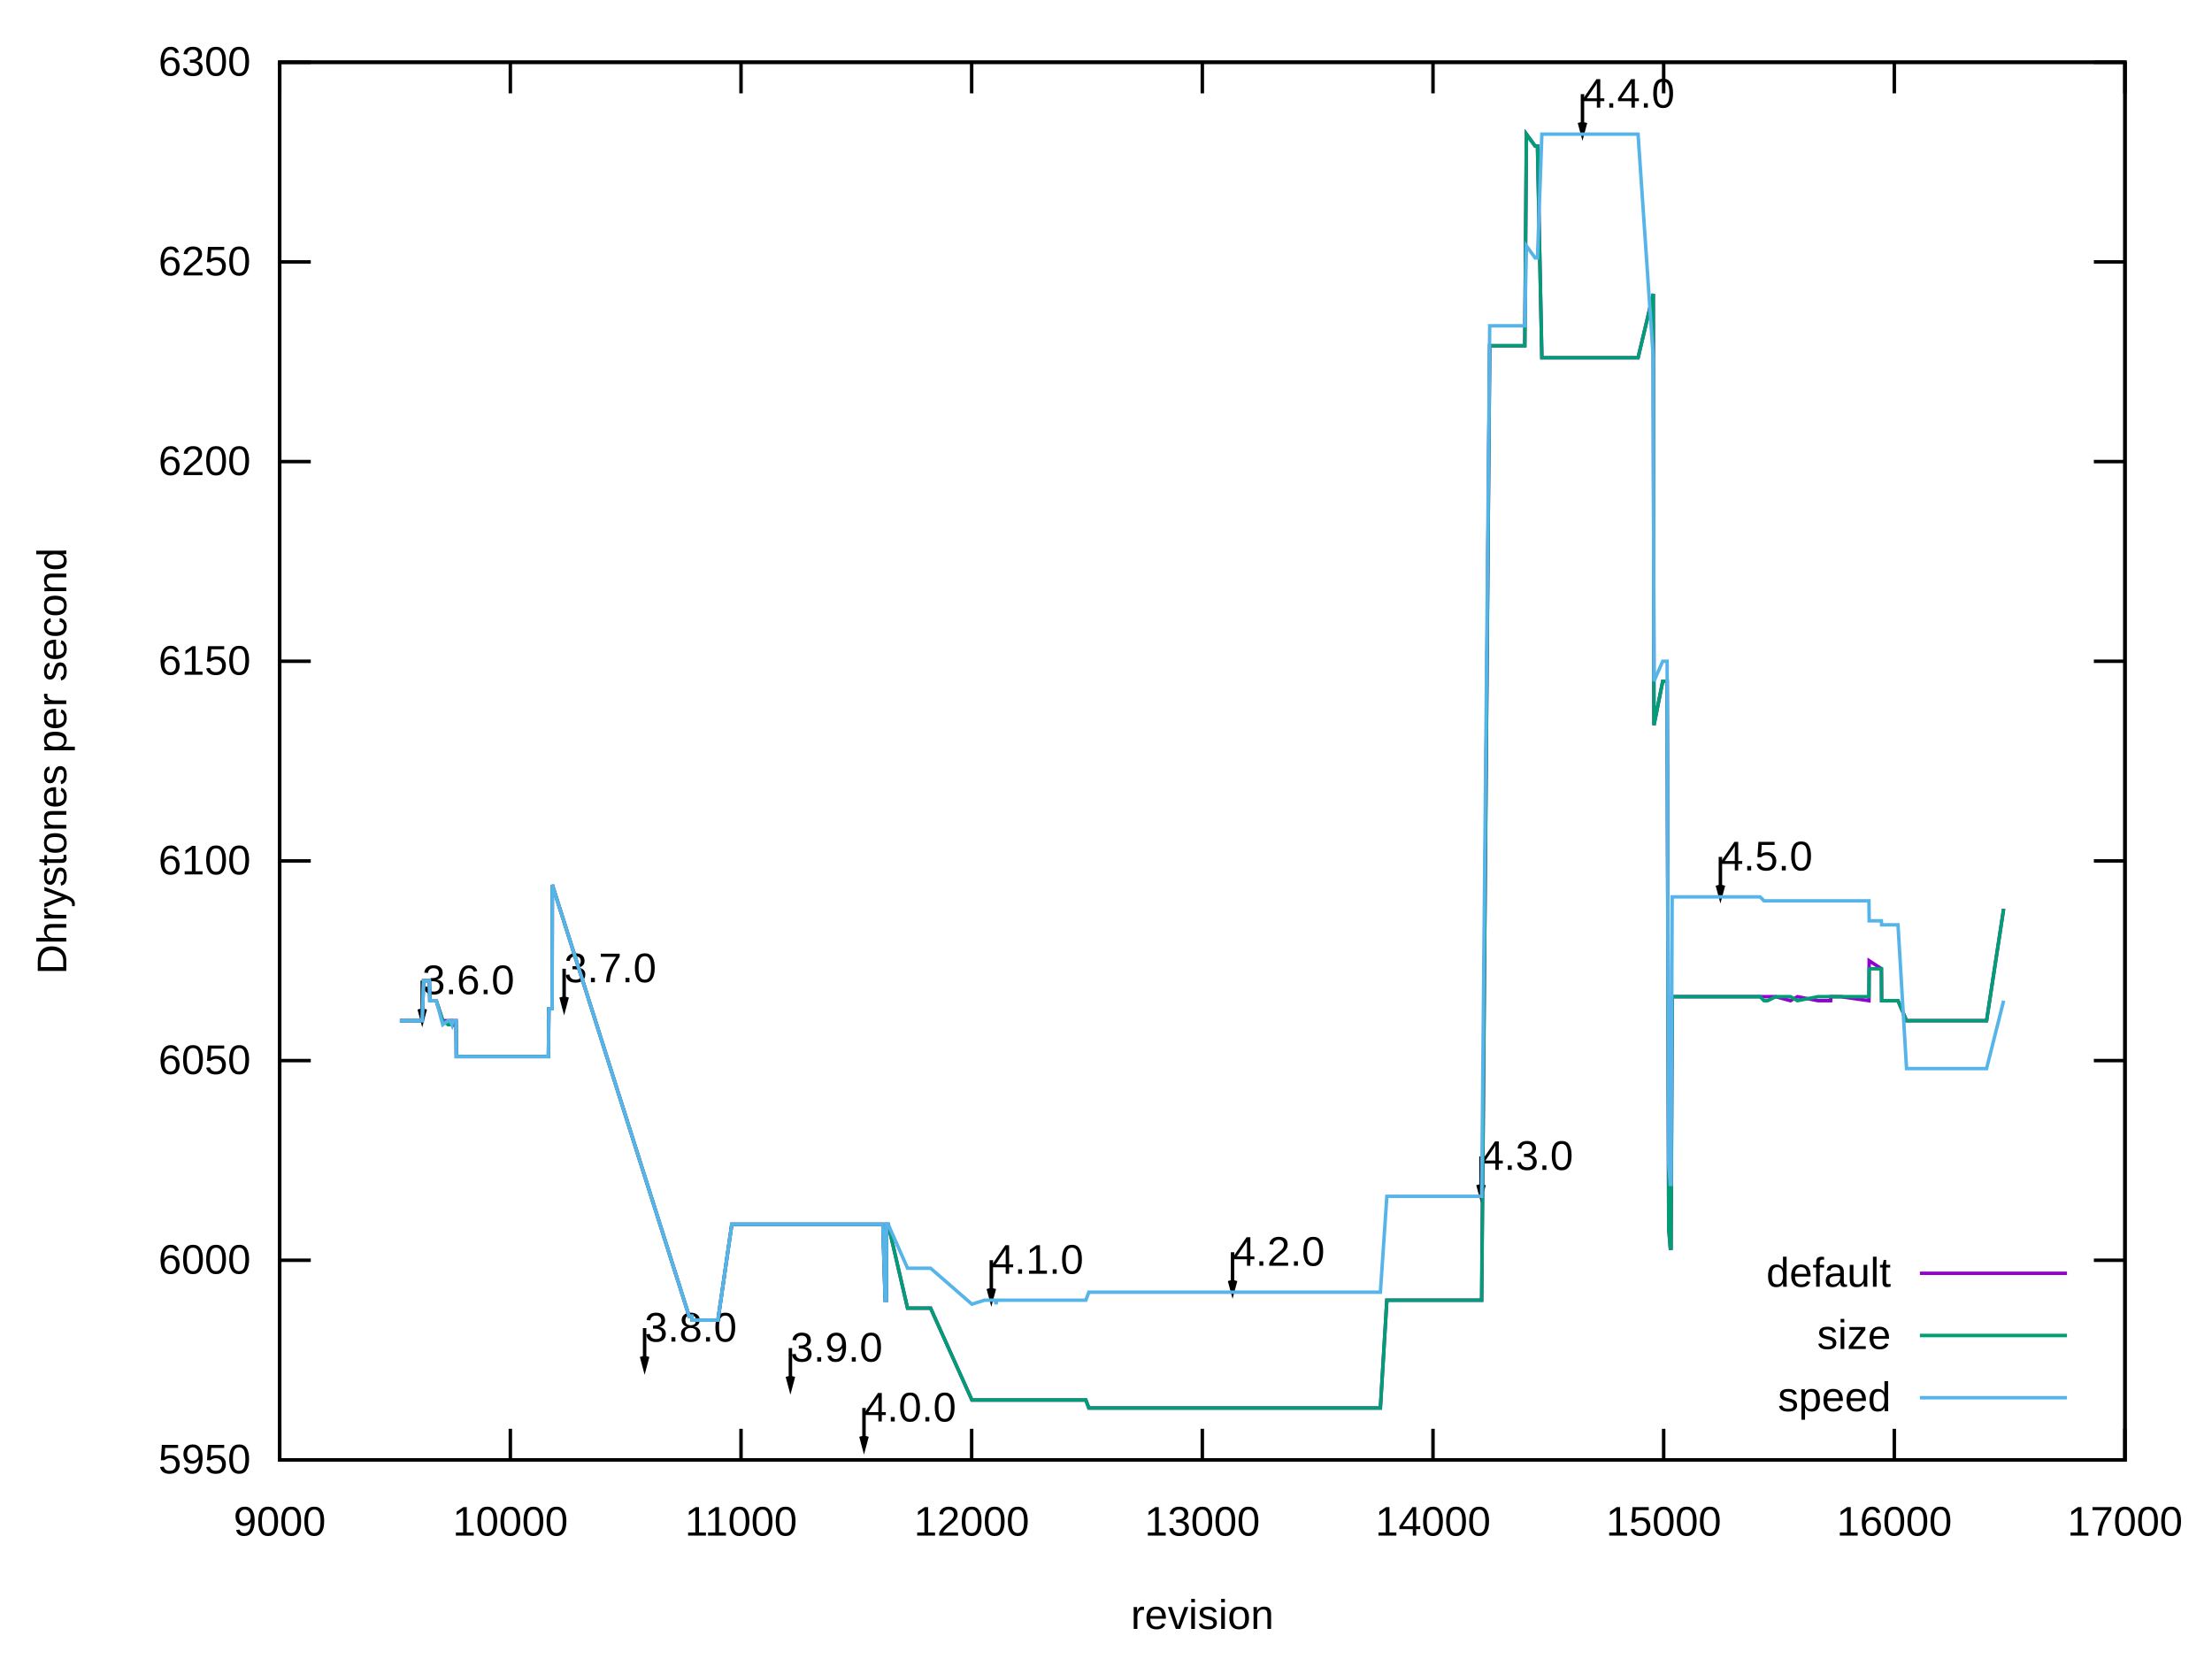
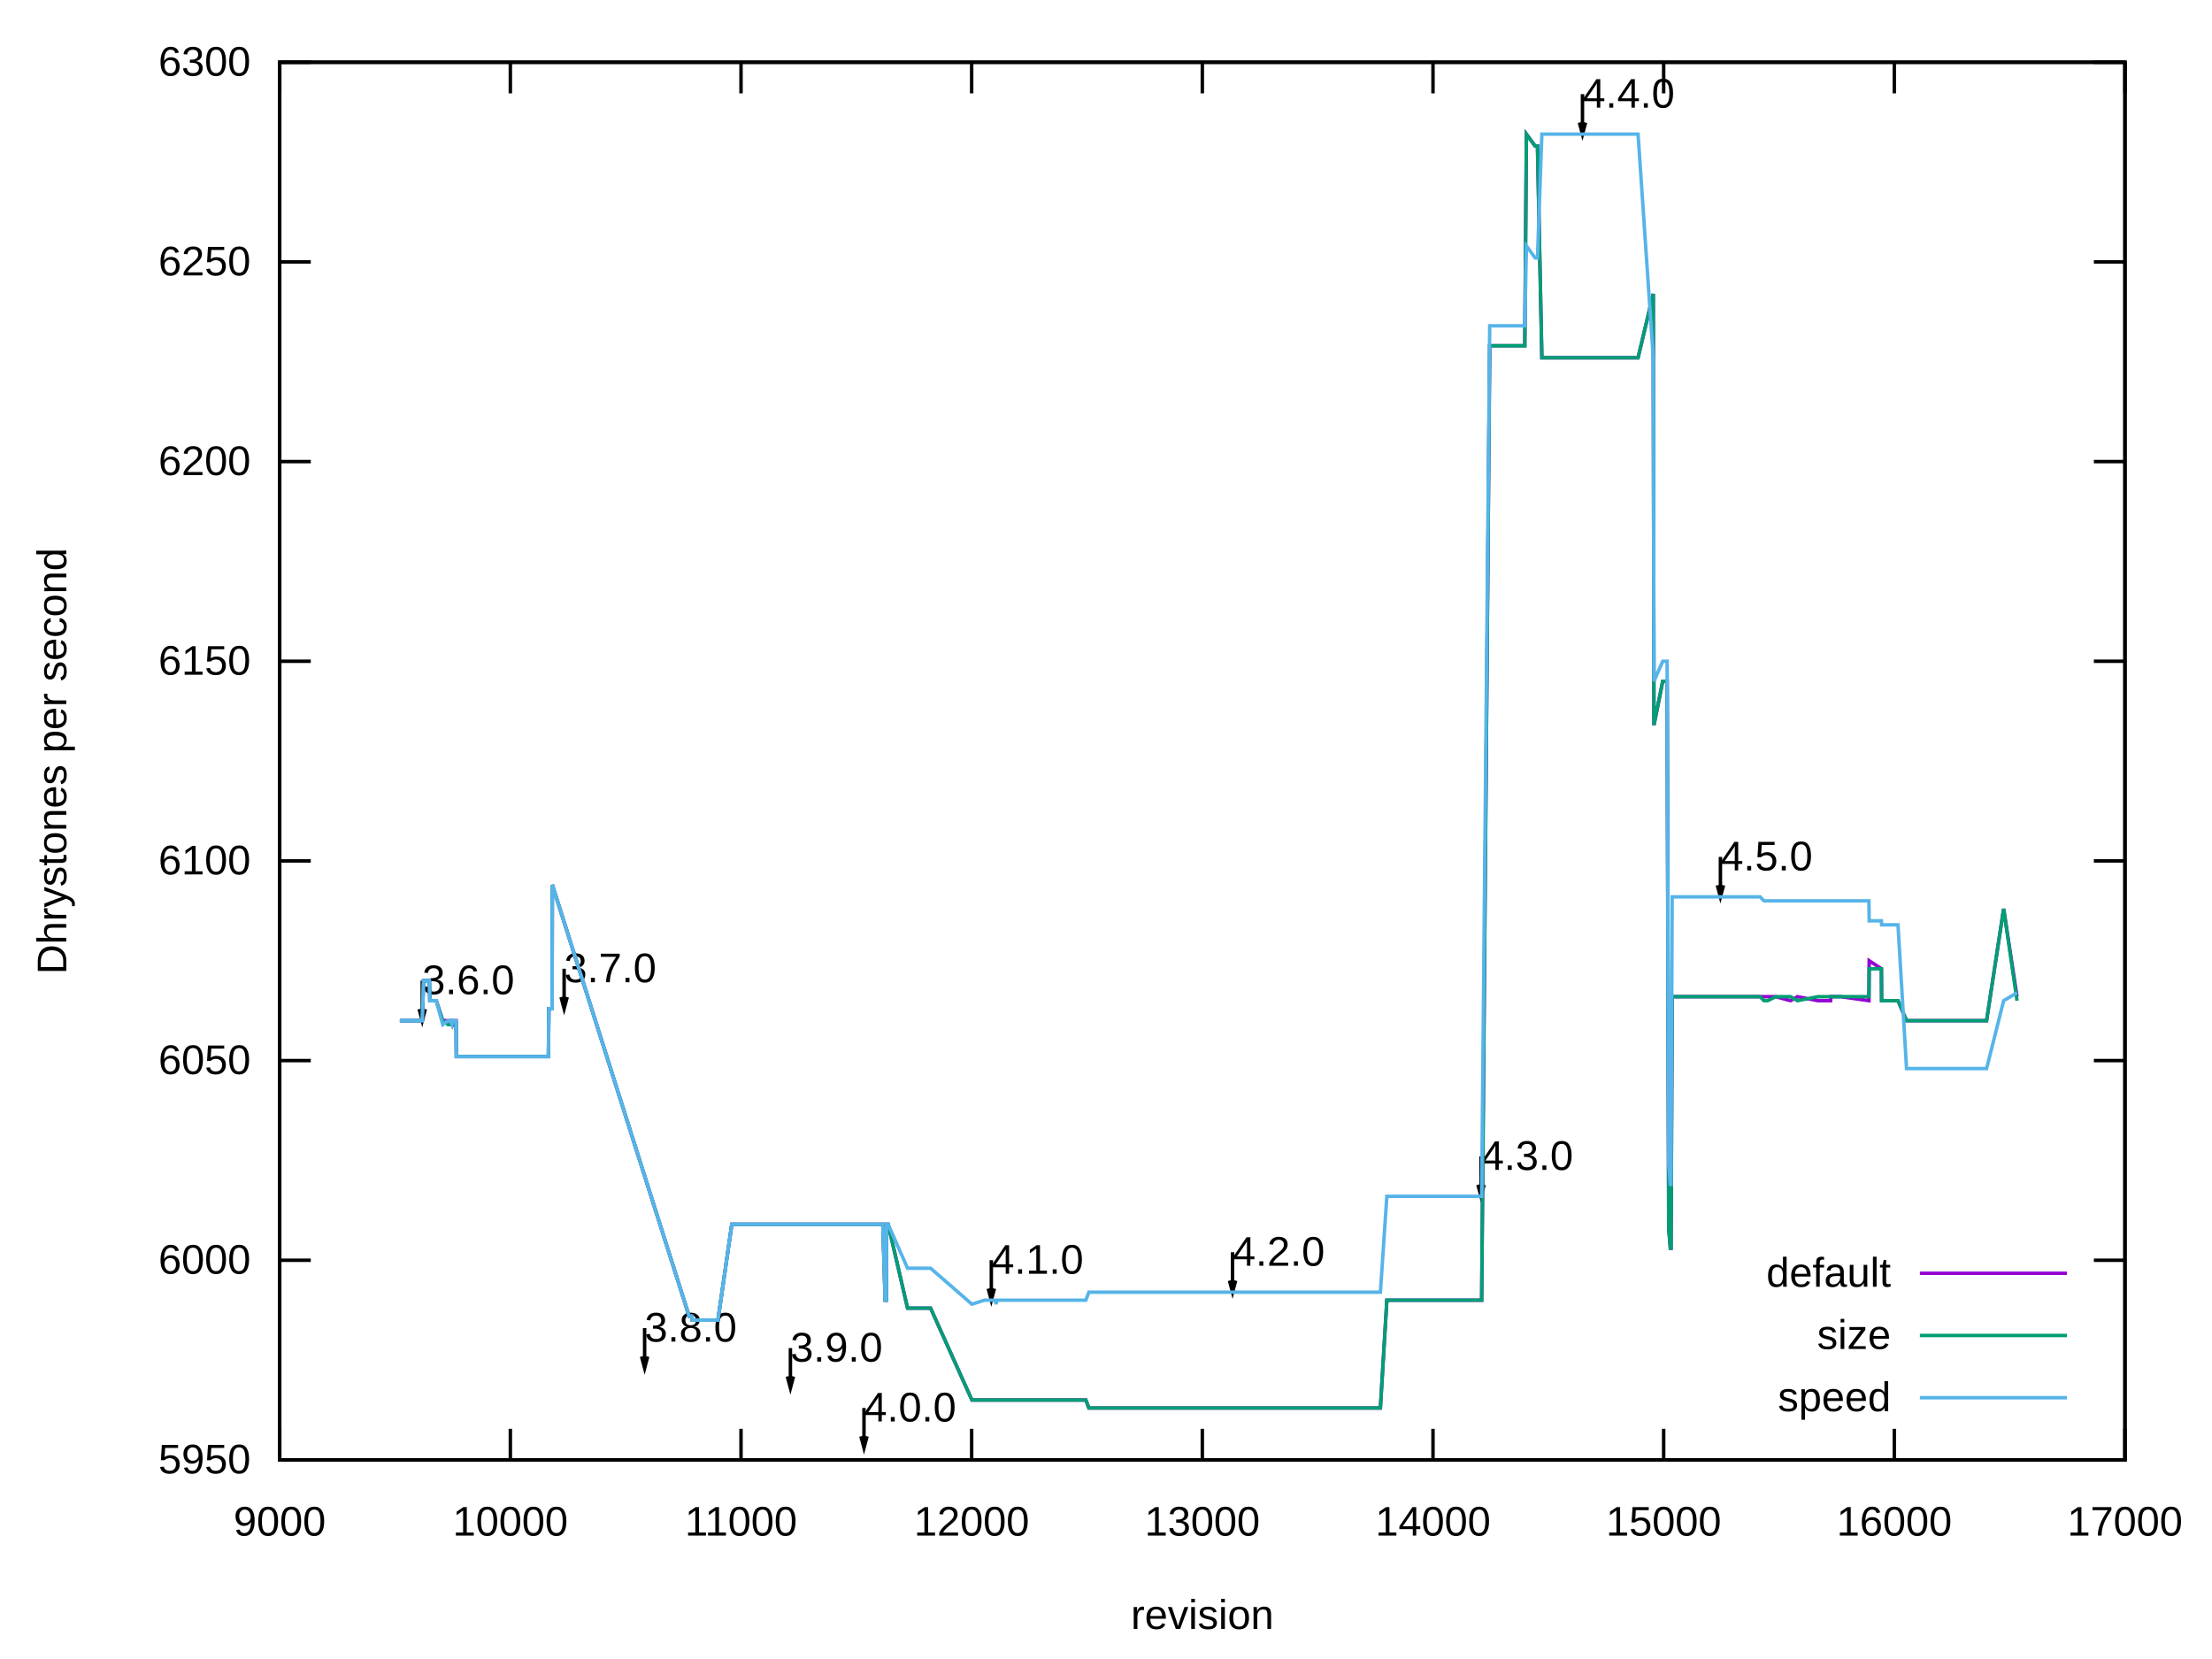
<svg xmlns="http://www.w3.org/2000/svg" xmlns:xlink="http://www.w3.org/1999/xlink" width="640" height="480" viewBox="0 0 640 480">
  <g id="gnuplot_canvas">
    <rect x="0" y="0" width="640" height="480" fill="none" />
    <defs>
      <circle id="gpDot" r="0.5" stroke-width="0.5" stroke="currentColor" />
      <path id="gpPt0" stroke-width="0.222" stroke="currentColor" d="M-1,0 h2 M0,-1 v2" />
      <path id="gpPt1" stroke-width="0.222" stroke="currentColor" d="M-1,-1 L1,1 M1,-1 L-1,1" />
      <path id="gpPt2" stroke-width="0.222" stroke="currentColor" d="M-1,0 L1,0 M0,-1 L0,1 M-1,-1 L1,1 M-1,1 L1,-1" />
      <rect id="gpPt3" stroke-width="0.222" stroke="currentColor" x="-1" y="-1" width="2" height="2" />
      <rect id="gpPt4" stroke-width="0.222" stroke="currentColor" fill="currentColor" x="-1" y="-1" width="2" height="2" />
      <circle id="gpPt5" stroke-width="0.222" stroke="currentColor" cx="0" cy="0" r="1" />
      <use xlink:href="#gpPt5" id="gpPt6" fill="currentColor" stroke="none" />
      <path id="gpPt7" stroke-width="0.222" stroke="currentColor" d="M0,-1.33 L-1.33,0.67 L1.33,0.67 z" />
      <use xlink:href="#gpPt7" id="gpPt8" fill="currentColor" stroke="none" />
      <use xlink:href="#gpPt7" id="gpPt9" stroke="currentColor" transform="rotate(180)" />
      <use xlink:href="#gpPt9" id="gpPt10" fill="currentColor" stroke="none" />
      <use xlink:href="#gpPt3" id="gpPt11" stroke="currentColor" transform="rotate(45)" />
      <use xlink:href="#gpPt11" id="gpPt12" fill="currentColor" stroke="none" />
      <path id="gpPt13" stroke-width="0.222" stroke="currentColor" d="M0,1.330 L1.265,0.411 L0.782,-1.067 L-0.782,-1.076 L-1.265,0.411 z" />
      <use xlink:href="#gpPt13" id="gpPt14" fill="currentColor" stroke="none" />
      <filter id="textbox" filterUnits="objectBoundingBox" x="0" y="0" height="1" width="1">
        <feFlood flood-color="white" flood-opacity="1" result="bgnd" />
        <feComposite in="SourceGraphic" in2="bgnd" operator="atop" />
      </filter>
      <filter id="greybox" filterUnits="objectBoundingBox" x="0" y="0" height="1" width="1">
        <feFlood flood-color="lightgrey" flood-opacity="1" result="grey" />
        <feComposite in="SourceGraphic" in2="grey" operator="atop" />
      </filter>
    </defs>
    <g fill="none" color="white" stroke="currentColor" stroke-width="1.00" stroke-linecap="butt" stroke-linejoin="miter">
</g>
    <g fill="none" color="black" stroke="currentColor" stroke-width="1.00" stroke-linecap="butt" stroke-linejoin="miter">
      <path stroke="black" d="M80.92,422.40 L89.92,422.40 M614.82,422.40 L605.82,422.40  " />
      <g transform="translate(72.53,426.30)" stroke="none" fill="black" font-family="Arial" font-size="12.00" text-anchor="end">
        <text>
          <tspan font-family="Arial"> 5950</tspan>
        </text>
      </g>
    </g>
    <g fill="none" color="black" stroke="currentColor" stroke-width="1.00" stroke-linecap="butt" stroke-linejoin="miter">
      <path stroke="black" d="M80.92,364.63 L89.92,364.63 M614.82,364.63 L605.82,364.63  " />
      <g transform="translate(72.53,368.53)" stroke="none" fill="black" font-family="Arial" font-size="12.00" text-anchor="end">
        <text>
          <tspan font-family="Arial"> 6000</tspan>
        </text>
      </g>
    </g>
    <g fill="none" color="black" stroke="currentColor" stroke-width="1.00" stroke-linecap="butt" stroke-linejoin="miter">
      <path stroke="black" d="M80.92,306.86 L89.92,306.86 M614.82,306.86 L605.82,306.86  " />
      <g transform="translate(72.53,310.76)" stroke="none" fill="black" font-family="Arial" font-size="12.00" text-anchor="end">
        <text>
          <tspan font-family="Arial"> 6050</tspan>
        </text>
      </g>
    </g>
    <g fill="none" color="black" stroke="currentColor" stroke-width="1.00" stroke-linecap="butt" stroke-linejoin="miter">
      <path stroke="black" d="M80.92,249.09 L89.92,249.09 M614.82,249.09 L605.82,249.09  " />
      <g transform="translate(72.53,252.99)" stroke="none" fill="black" font-family="Arial" font-size="12.00" text-anchor="end">
        <text>
          <tspan font-family="Arial"> 6100</tspan>
        </text>
      </g>
    </g>
    <g fill="none" color="black" stroke="currentColor" stroke-width="1.00" stroke-linecap="butt" stroke-linejoin="miter">
      <path stroke="black" d="M80.92,191.32 L89.92,191.32 M614.82,191.32 L605.82,191.32  " />
      <g transform="translate(72.53,195.22)" stroke="none" fill="black" font-family="Arial" font-size="12.00" text-anchor="end">
        <text>
          <tspan font-family="Arial"> 6150</tspan>
        </text>
      </g>
    </g>
    <g fill="none" color="black" stroke="currentColor" stroke-width="1.00" stroke-linecap="butt" stroke-linejoin="miter">
      <path stroke="black" d="M80.92,133.55 L89.92,133.55 M614.82,133.55 L605.82,133.55  " />
      <g transform="translate(72.53,137.45)" stroke="none" fill="black" font-family="Arial" font-size="12.00" text-anchor="end">
        <text>
          <tspan font-family="Arial"> 6200</tspan>
        </text>
      </g>
    </g>
    <g fill="none" color="black" stroke="currentColor" stroke-width="1.00" stroke-linecap="butt" stroke-linejoin="miter">
      <path stroke="black" d="M80.92,75.78 L89.92,75.78 M614.82,75.78 L605.82,75.78  " />
      <g transform="translate(72.53,79.68)" stroke="none" fill="black" font-family="Arial" font-size="12.00" text-anchor="end">
        <text>
          <tspan font-family="Arial"> 6250</tspan>
        </text>
      </g>
    </g>
    <g fill="none" color="black" stroke="currentColor" stroke-width="1.00" stroke-linecap="butt" stroke-linejoin="miter">
      <path stroke="black" d="M80.92,18.01 L89.92,18.01 M614.82,18.01 L605.82,18.01  " />
      <g transform="translate(72.53,21.91)" stroke="none" fill="black" font-family="Arial" font-size="12.00" text-anchor="end">
        <text>
          <tspan font-family="Arial"> 6300</tspan>
        </text>
      </g>
    </g>
    <g fill="none" color="black" stroke="currentColor" stroke-width="1.00" stroke-linecap="butt" stroke-linejoin="miter">
      <path stroke="black" d="M80.92,422.40 L80.92,413.40 M80.92,18.01 L80.92,27.01  " />
      <g transform="translate(80.92,444.30)" stroke="none" fill="black" font-family="Arial" font-size="12.00" text-anchor="middle">
        <text>
          <tspan font-family="Arial"> 9000</tspan>
        </text>
      </g>
    </g>
    <g fill="none" color="black" stroke="currentColor" stroke-width="1.00" stroke-linecap="butt" stroke-linejoin="miter">
      <path stroke="black" d="M147.66,422.40 L147.66,413.40 M147.66,18.01 L147.66,27.01  " />
      <g transform="translate(147.66,444.30)" stroke="none" fill="black" font-family="Arial" font-size="12.00" text-anchor="middle">
        <text>
          <tspan font-family="Arial"> 10000</tspan>
        </text>
      </g>
    </g>
    <g fill="none" color="black" stroke="currentColor" stroke-width="1.00" stroke-linecap="butt" stroke-linejoin="miter">
      <path stroke="black" d="M214.40,422.40 L214.40,413.40 M214.40,18.01 L214.40,27.01  " />
      <g transform="translate(214.40,444.30)" stroke="none" fill="black" font-family="Arial" font-size="12.00" text-anchor="middle">
        <text>
          <tspan font-family="Arial"> 11000</tspan>
        </text>
      </g>
    </g>
    <g fill="none" color="black" stroke="currentColor" stroke-width="1.00" stroke-linecap="butt" stroke-linejoin="miter">
      <path stroke="black" d="M281.13,422.40 L281.13,413.40 M281.13,18.01 L281.13,27.01  " />
      <g transform="translate(281.13,444.30)" stroke="none" fill="black" font-family="Arial" font-size="12.00" text-anchor="middle">
        <text>
          <tspan font-family="Arial"> 12000</tspan>
        </text>
      </g>
    </g>
    <g fill="none" color="black" stroke="currentColor" stroke-width="1.00" stroke-linecap="butt" stroke-linejoin="miter">
      <path stroke="black" d="M347.87,422.40 L347.87,413.40 M347.87,18.01 L347.87,27.01  " />
      <g transform="translate(347.87,444.30)" stroke="none" fill="black" font-family="Arial" font-size="12.00" text-anchor="middle">
        <text>
          <tspan font-family="Arial"> 13000</tspan>
        </text>
      </g>
    </g>
    <g fill="none" color="black" stroke="currentColor" stroke-width="1.00" stroke-linecap="butt" stroke-linejoin="miter">
      <path stroke="black" d="M414.61,422.40 L414.61,413.40 M414.61,18.01 L414.61,27.01  " />
      <g transform="translate(414.61,444.30)" stroke="none" fill="black" font-family="Arial" font-size="12.00" text-anchor="middle">
        <text>
          <tspan font-family="Arial"> 14000</tspan>
        </text>
      </g>
    </g>
    <g fill="none" color="black" stroke="currentColor" stroke-width="1.00" stroke-linecap="butt" stroke-linejoin="miter">
      <path stroke="black" d="M481.35,422.40 L481.35,413.40 M481.35,18.01 L481.35,27.01  " />
      <g transform="translate(481.35,444.30)" stroke="none" fill="black" font-family="Arial" font-size="12.00" text-anchor="middle">
        <text>
          <tspan font-family="Arial"> 15000</tspan>
        </text>
      </g>
    </g>
    <g fill="none" color="black" stroke="currentColor" stroke-width="1.00" stroke-linecap="butt" stroke-linejoin="miter">
      <path stroke="black" d="M548.08,422.40 L548.08,413.40 M548.08,18.01 L548.08,27.01  " />
      <g transform="translate(548.08,444.30)" stroke="none" fill="black" font-family="Arial" font-size="12.00" text-anchor="middle">
        <text>
          <tspan font-family="Arial"> 16000</tspan>
        </text>
      </g>
    </g>
    <g fill="none" color="black" stroke="currentColor" stroke-width="1.00" stroke-linecap="butt" stroke-linejoin="miter">
      <path stroke="black" d="M614.82,422.40 L614.82,413.40 M614.82,18.01 L614.82,27.01  " />
      <g transform="translate(614.82,444.30)" stroke="none" fill="black" font-family="Arial" font-size="12.00" text-anchor="middle">
        <text>
          <tspan font-family="Arial"> 17000</tspan>
        </text>
      </g>
    </g>
    <g fill="none" color="black" stroke="currentColor" stroke-width="1.00" stroke-linecap="butt" stroke-linejoin="miter">
</g>
    <g fill="none" color="black" stroke="currentColor" stroke-width="1.00" stroke-linecap="butt" stroke-linejoin="miter">
      <path stroke="black" d="M80.92,18.01 L80.92,422.40 L614.82,422.40 L614.82,18.01 L80.92,18.01 Z  " />
      <g transform="translate(122.16,287.65)" stroke="none" fill="black" font-family="Arial" font-size="12.00" text-anchor="start">
        <text>
          <tspan font-family="Arial">3.6.0</tspan>
        </text>
      </g>
      <g transform="translate(163.21,284.19)" stroke="none" fill="black" font-family="Arial" font-size="12.00" text-anchor="start">
        <text>
          <tspan font-family="Arial">3.7.0</tspan>
        </text>
      </g>
      <g transform="translate(186.50,388.17)" stroke="none" fill="black" font-family="Arial" font-size="12.00" text-anchor="start">
        <text>
          <tspan font-family="Arial">3.8.0</tspan>
        </text>
      </g>
      <g transform="translate(228.68,393.95)" stroke="none" fill="black" font-family="Arial" font-size="12.00" text-anchor="start">
        <text>
          <tspan font-family="Arial">3.9.0</tspan>
        </text>
      </g>
      <g transform="translate(249.97,411.28)" stroke="none" fill="black" font-family="Arial" font-size="12.00" text-anchor="start">
        <text>
          <tspan font-family="Arial">4.0.0</tspan>
        </text>
      </g>
      <g transform="translate(286.81,368.53)" stroke="none" fill="black" font-family="Arial" font-size="12.00" text-anchor="start">
        <text>
          <tspan font-family="Arial">4.1.0</tspan>
        </text>
      </g>
      <g transform="translate(356.61,366.22)" stroke="none" fill="black" font-family="Arial" font-size="12.00" text-anchor="start">
        <text>
          <tspan font-family="Arial">4.2.0</tspan>
        </text>
      </g>
      <g transform="translate(428.49,338.49)" stroke="none" fill="black" font-family="Arial" font-size="12.00" text-anchor="start">
        <text>
          <tspan font-family="Arial">4.3.0</tspan>
        </text>
      </g>
      <g transform="translate(457.85,31.15)" stroke="none" fill="black" font-family="Arial" font-size="12.00" text-anchor="start">
        <text>
          <tspan font-family="Arial">4.4.0</tspan>
        </text>
      </g>
      <g transform="translate(497.76,251.83)" stroke="none" fill="black" font-family="Arial" font-size="12.00" text-anchor="start">
        <text>
          <tspan font-family="Arial">4.5.0</tspan>
        </text>
      </g>
    </g>
    <g fill="none" color="black" stroke="currentColor" stroke-width="1.00" stroke-linecap="butt" stroke-linejoin="miter">
      <path stroke="black" d="M121.28,291.96 L122.17,295.30 L123.06,291.96 M122.17,283.74 L122.17,295.30  " />
    </g>
    <g fill="none" color="black" stroke="currentColor" stroke-width="1.00" stroke-linecap="butt" stroke-linejoin="miter">
      <path stroke="black" d="M162.33,288.49 L163.22,291.83 L164.11,288.49 M163.22,280.28 L163.22,291.83  " />
    </g>
    <g fill="none" color="black" stroke="currentColor" stroke-width="1.00" stroke-linecap="butt" stroke-linejoin="miter">
      <path stroke="black" d="M185.62,392.48 L186.51,395.82 L187.40,392.48 M186.51,384.26 L186.51,395.82  " />
    </g>
    <g fill="none" color="black" stroke="currentColor" stroke-width="1.00" stroke-linecap="butt" stroke-linejoin="miter">
      <path stroke="black" d="M227.80,398.25 L228.69,401.59 L229.58,398.25 M228.69,390.04 L228.69,401.59  " />
    </g>
    <g fill="none" color="black" stroke="currentColor" stroke-width="1.00" stroke-linecap="butt" stroke-linejoin="miter">
      <path stroke="black" d="M249.09,415.58 L249.98,418.92 L250.87,415.58 M249.98,407.37 L249.98,418.92  " />
    </g>
    <g fill="none" color="black" stroke="currentColor" stroke-width="1.00" stroke-linecap="butt" stroke-linejoin="miter">
      <path stroke="black" d="M285.93,372.83 L286.82,376.17 L287.71,372.83 M286.82,364.62 L286.82,376.17  " />
    </g>
    <g fill="none" color="black" stroke="currentColor" stroke-width="1.00" stroke-linecap="butt" stroke-linejoin="miter">
      <path stroke="black" d="M355.73,370.52 L356.62,373.86 L357.51,370.52 M356.62,362.31 L356.62,373.86  " />
    </g>
    <g fill="none" color="black" stroke="currentColor" stroke-width="1.00" stroke-linecap="butt" stroke-linejoin="miter">
      <path stroke="black" d="M427.61,342.79 L428.50,346.13 L429.39,342.79 M428.50,334.58 L428.50,346.13  " />
    </g>
    <g fill="none" color="black" stroke="currentColor" stroke-width="1.00" stroke-linecap="butt" stroke-linejoin="miter">
      <path stroke="black" d="M456.97,35.46 L457.86,38.80 L458.75,35.46 M457.86,27.24 L457.86,38.80  " />
    </g>
    <g fill="none" color="black" stroke="currentColor" stroke-width="1.00" stroke-linecap="butt" stroke-linejoin="miter">
      <path stroke="black" d="M496.88,256.14 L497.77,259.48 L498.66,256.14 M497.77,247.92 L497.77,259.48  " />
    </g>
    <g fill="none" color="black" stroke="currentColor" stroke-width="1.00" stroke-linecap="butt" stroke-linejoin="miter">
</g>
    <g id="gnuplot_plot_1">
      <g fill="none" color="black" stroke="currentColor" stroke-width="1.00" stroke-linecap="butt" stroke-linejoin="miter">
        <g transform="translate(547.09,372.30)" stroke="none" fill="black" font-family="Arial" font-size="12.00" text-anchor="end">
          <text>
            <tspan font-family="Arial">default</tspan>
          </text>
        </g>
      </g>
      <g fill="none" color="black" stroke="currentColor" stroke-width="1.00" stroke-linecap="butt" stroke-linejoin="miter">
-         <path stroke="rgb(148,   0, 211)" d="M555.48,368.40 L598.04,368.40 M115.69,295.31 L116.96,295.31 L117.63,295.31 L118.83,295.31 L119.69,295.31 L120.23,295.31   L120.70,295.31 L121.03,295.31 L121.10,295.31 L121.16,295.31 L121.23,295.31 L122.16,295.31 L122.56,283.75 L123.10,283.75   L123.30,283.75 L123.37,283.75 L123.43,283.75 L123.50,283.75 L123.63,283.75 L123.97,283.75 L124.03,283.75 L124.23,283.75   L124.37,289.53 L124.50,289.53 L124.57,289.53 L124.90,289.53 L125.10,289.53 L125.23,289.53 L125.30,289.53 L125.37,289.53   L126.23,289.53 L128.10,295.31 L129.64,295.31 L130.31,295.31 L130.77,295.31 L131.04,296.46 L131.71,295.31 L131.91,295.31   L131.97,295.31 L132.04,305.70 L132.11,305.70 L132.51,305.70 L133.24,305.70 L133.64,305.70 L133.71,305.70 L133.84,305.70   L134.11,305.70 L134.51,305.70 L134.78,305.70 L134.84,305.70 L135.31,305.70 L135.51,305.70 L135.58,305.70 L135.64,305.70   L136.31,305.70 L136.45,305.70 L136.71,305.70 L139.58,305.70 L144.25,305.70 L144.52,305.70 L144.65,305.70 L144.72,305.70   L145.05,305.70 L158.54,305.70 L158.67,305.70 L158.80,291.84 L159.27,291.84 L159.74,291.84 L159.80,256.02 L199.38,380.81   L199.85,380.81 L200.11,380.81 L200.18,380.81 L200.25,381.96 L200.38,381.96 L201.05,381.96 L207.72,381.96 L211.73,354.23   L212.66,354.23 L220.20,354.23 L221.07,354.23 L224.41,354.23 L228.68,354.23 L231.75,354.23 L236.42,354.23 L236.75,354.23   L239.15,354.23 L243.43,354.23 L243.63,354.23 L244.23,354.23 L248.23,354.23 L248.36,354.23 L249.97,354.23 L253.50,354.23   L255.37,354.23 L255.44,354.23 L256.11,376.18 L256.44,376.18 L256.51,354.23 L256.91,354.23 L256.97,354.23 L262.58,378.49   L269.25,378.49 L281.20,405.07 L284.87,405.07 L286.81,405.07 L287.67,405.07 L287.81,405.07 L287.94,405.07 L288.21,405.07   L288.41,405.07 L288.74,405.07 L307.29,405.07 L308.83,405.07 L309.83,405.07 L311.16,405.07 L312.10,405.07 L313.70,405.07   L314.17,405.07 L315.04,407.38 L323.98,407.38 L326.05,407.38 L327.11,407.38 L327.31,407.38 L330.92,407.38 L333.45,407.38   L334.19,407.38 L336.32,407.38 L338.66,407.38 L339.53,407.38 L340.60,407.38 L341.20,407.38 L345.80,407.38 L356.61,407.38   L361.22,407.38 L367.89,407.38 L380.91,407.38 L393.85,407.38 L395.19,407.38 L397.79,407.38 L399.39,407.38 L401.26,376.18   L401.53,376.18 L402.13,376.18 L402.93,376.18 L404.26,376.18 L406.93,376.18 L407.93,376.18 L414.61,376.18 L426.89,376.18   L428.49,376.18 L428.69,376.18 L431.02,100.04 L431.16,100.04 L431.49,100.04 L434.63,100.04 L437.70,100.04 L439.30,100.04   L441.17,100.04 L441.64,38.81 L444.17,42.27 L444.51,42.27 L444.84,42.27 L446.11,103.51 L448.64,103.51 L449.84,103.51   L457.85,103.51 L457.99,103.51 L461.99,103.51 L463.86,103.51 L469.13,103.51 L473.94,103.51 L478.34,85.02 L478.54,209.81   L481.08,197.10 L482.35,197.10 L482.81,355.39 L483.28,361.16 L483.48,361.16 L483.81,288.37 L485.35,288.37 L487.55,288.37   L488.29,288.37 L489.15,288.37 L489.22,288.37 L489.29,288.37 L492.82,288.37 L497.36,288.37 L497.76,288.37 L502.50,288.37   L509.24,288.37 L510.38,288.37 L511.44,288.37 L513.78,288.37 L518.05,289.53 L520.05,288.37 L525.99,289.53 L529.66,289.53   L529.73,288.37 L532.60,288.37 L540.74,289.53 L540.81,277.97 L544.35,280.29 L544.41,289.53 L545.21,289.53 L549.15,289.53   L551.62,295.31 L558.29,295.31 L559.83,295.31 L562.76,295.31 L563.63,295.31 L568.44,295.31 L568.84,295.31 L570.77,295.31   L571.51,295.31 L571.71,295.31 L573.38,295.31 L574.78,295.31 L579.72,262.95  " />
+         <path stroke="rgb(148,   0, 211)" d="M555.48,368.40 L598.04,368.40 M115.69,295.31 L116.96,295.31 L117.63,295.31 L118.83,295.31 L119.69,295.31 L120.23,295.31   L120.70,295.31 L121.03,295.31 L121.10,295.31 L121.16,295.31 L121.23,295.31 L122.16,295.31 L122.56,283.75 L123.10,283.75   L123.30,283.75 L123.37,283.75 L123.43,283.75 L123.50,283.75 L123.63,283.75 L123.97,283.75 L124.03,283.75 L124.23,283.75   L124.37,289.53 L124.50,289.53 L124.57,289.53 L124.90,289.53 L125.10,289.53 L125.23,289.53 L125.30,289.53 L125.37,289.53   L126.23,289.53 L128.10,295.31 L129.64,295.31 L130.31,295.31 L130.77,295.31 L131.04,296.46 L131.71,295.31 L131.91,295.31   L131.97,295.31 L132.04,305.70 L132.11,305.70 L132.51,305.70 L133.24,305.70 L133.64,305.70 L133.71,305.70 L133.84,305.70   L134.11,305.70 L134.51,305.70 L134.78,305.70 L134.84,305.70 L135.31,305.70 L135.51,305.70 L135.58,305.70 L135.64,305.70   L136.31,305.70 L136.45,305.70 L136.71,305.70 L139.58,305.70 L144.25,305.70 L144.52,305.70 L144.65,305.70 L144.72,305.70   L145.05,305.70 L158.54,305.70 L158.67,305.70 L158.80,291.84 L159.27,291.84 L159.74,291.84 L159.80,256.02 L199.38,380.81   L199.85,380.81 L200.11,380.81 L200.18,380.81 L200.25,381.96 L200.38,381.96 L201.05,381.96 L207.72,381.96 L211.73,354.23   L212.66,354.23 L220.20,354.23 L221.07,354.23 L224.41,354.23 L228.68,354.23 L231.75,354.23 L236.42,354.23 L236.75,354.23   L239.15,354.23 L243.43,354.23 L243.63,354.23 L244.23,354.23 L248.23,354.23 L248.36,354.23 L249.97,354.23 L253.50,354.23   L255.37,354.23 L255.44,354.23 L256.11,376.18 L256.44,376.18 L256.51,354.23 L256.91,354.23 L256.97,354.23 L262.58,378.49   L269.25,378.49 L281.20,405.07 L284.87,405.07 L286.81,405.07 L287.67,405.07 L287.81,405.07 L287.94,405.07 L288.21,405.07   L288.41,405.07 L288.74,405.07 L307.29,405.07 L308.83,405.07 L309.83,405.07 L311.16,405.07 L312.10,405.07 L313.70,405.07   L314.17,405.07 L315.04,407.38 L323.98,407.38 L326.05,407.38 L327.11,407.38 L327.31,407.38 L330.92,407.38 L333.45,407.38   L334.19,407.38 L336.32,407.38 L338.66,407.38 L339.53,407.38 L340.60,407.38 L341.20,407.38 L345.80,407.38 L356.61,407.38   L361.22,407.38 L367.89,407.38 L380.91,407.38 L393.85,407.38 L395.19,407.38 L397.79,407.38 L399.39,407.38 L401.26,376.18   L401.53,376.18 L402.13,376.18 L402.93,376.18 L404.26,376.18 L406.93,376.18 L407.93,376.18 L414.61,376.18 L426.89,376.18   L428.49,376.18 L428.69,376.18 L431.02,100.04 L431.16,100.04 L431.49,100.04 L434.63,100.04 L437.70,100.04 L439.30,100.04   L441.17,100.04 L441.64,38.81 L444.17,42.27 L444.51,42.27 L444.84,42.27 L446.11,103.51 L448.64,103.51 L449.84,103.51   L457.85,103.51 L457.99,103.51 L461.99,103.51 L463.86,103.51 L469.13,103.51 L473.94,103.51 L478.34,85.02 L478.54,209.81   L481.08,197.10 L482.35,197.10 L482.81,355.39 L483.28,361.16 L483.48,361.16 L483.81,288.37 L485.35,288.37 L487.55,288.37   L488.29,288.37 L489.15,288.37 L489.22,288.37 L489.29,288.37 L492.82,288.37 L497.36,288.37 L497.76,288.37 L502.50,288.37   L509.24,288.37 L510.38,288.37 L511.44,288.37 L513.78,288.37 L518.05,289.53 L520.05,288.37 L525.99,289.53 L529.66,289.53   L529.73,288.37 L532.60,288.37 L540.74,289.53 L540.81,277.97 L544.35,280.29 L544.41,289.53 L545.21,289.53 L549.15,289.53   L551.62,295.31 L558.29,295.31 L559.83,295.31 L562.76,295.31 L563.63,295.31 L568.44,295.31 L568.84,295.31 L570.77,295.31   L571.51,295.31 L571.71,295.31 L573.38,295.31 L574.78,295.31 L579.72,262.95 L583.59,288.37  " />
      </g>
    </g>
    <g id="gnuplot_plot_2">
      <g fill="none" color="black" stroke="currentColor" stroke-width="1.00" stroke-linecap="butt" stroke-linejoin="miter">
        <g transform="translate(547.09,390.30)" stroke="none" fill="black" font-family="Arial" font-size="12.00" text-anchor="end">
          <text>
            <tspan font-family="Arial">size</tspan>
          </text>
        </g>
      </g>
      <g fill="none" color="black" stroke="currentColor" stroke-width="1.00" stroke-linecap="butt" stroke-linejoin="miter">
-         <path stroke="rgb(  0, 158, 115)" d="M555.48,386.40 L598.04,386.40 M115.69,295.31 L116.96,295.31 L117.63,295.31 L118.83,295.31 L119.69,295.31 L120.23,295.31   L120.70,295.31 L121.03,295.31 L121.10,295.31 L121.16,295.31 L121.23,295.31 L122.16,295.31 L122.56,283.75 L123.10,283.75   L123.30,283.75 L123.37,283.75 L123.43,283.75 L123.50,283.75 L123.63,283.75 L123.97,283.75 L124.03,283.75 L124.23,283.75   L124.37,289.53 L124.50,289.53 L124.57,289.53 L124.90,289.53 L125.10,289.53 L125.23,289.53 L125.30,289.53 L125.37,289.53   L126.23,289.53 L128.10,295.31 L129.64,296.46 L130.31,296.46 L130.77,295.31 L131.04,295.31 L131.71,296.46 L131.91,295.31   L131.97,296.46 L132.04,305.70 L132.11,305.70 L132.51,305.70 L133.24,305.70 L133.64,305.70 L133.71,305.70 L133.84,305.70   L134.11,305.70 L134.51,305.70 L134.78,305.70 L134.84,305.70 L135.31,305.70 L135.51,305.70 L135.58,305.70 L135.64,305.70   L136.31,305.70 L136.45,305.70 L136.71,305.70 L139.58,305.70 L144.25,305.70 L144.52,305.70 L144.65,305.70 L144.72,305.70   L145.05,305.70 L158.54,305.70 L158.67,305.70 L158.80,291.84 L159.27,291.84 L159.74,291.84 L159.80,256.02 L199.38,380.81   L199.85,380.81 L200.11,380.81 L200.18,380.81 L200.25,381.96 L200.38,381.96 L201.05,381.96 L207.72,381.96 L211.73,354.23   L212.66,354.23 L220.20,354.23 L221.07,354.23 L224.41,354.23 L228.68,354.23 L231.75,354.23 L236.42,354.23 L236.75,354.23   L239.15,354.23 L243.43,354.23 L243.63,354.23 L244.23,354.23 L248.23,354.23 L248.36,354.23 L249.97,354.23 L253.50,354.23   L255.37,354.23 L255.44,354.23 L256.11,376.18 L256.44,376.18 L256.51,354.23 L256.91,354.23 L256.97,354.23 L262.58,378.49   L269.25,378.49 L281.20,405.07 L284.87,405.07 L286.81,405.07 L287.67,405.07 L287.81,405.07 L287.94,405.07 L288.21,405.07   L288.41,405.07 L288.74,405.07 L307.29,405.07 L308.83,405.07 L309.83,405.07 L311.16,405.07 L312.10,405.07 L313.70,405.07   L314.17,405.07 L315.04,407.38 L323.98,407.38 L326.05,407.38 L327.11,407.38 L327.31,407.38 L330.92,407.38 L333.45,407.38   L334.19,407.38 L336.32,407.38 L338.66,407.38 L339.53,407.38 L340.60,407.38 L341.20,407.38 L345.80,407.38 L356.61,407.38   L361.22,407.38 L367.89,407.38 L380.91,407.38 L393.85,407.38 L395.19,407.38 L397.79,407.38 L399.39,407.38 L401.26,376.18   L401.53,376.18 L402.13,376.18 L402.93,376.18 L404.26,376.18 L406.93,376.18 L407.93,376.18 L414.61,376.18 L426.89,376.18   L428.49,376.18 L428.69,376.18 L431.02,100.04 L431.16,100.04 L431.49,100.04 L434.63,100.04 L437.70,100.04 L439.30,100.04   L441.17,100.04 L441.64,38.81 L444.17,42.27 L444.51,42.27 L444.84,42.27 L446.11,103.51 L448.64,103.51 L449.84,103.51   L457.85,103.51 L457.99,103.51 L461.99,103.51 L463.86,103.51 L469.13,103.51 L473.94,103.51 L478.34,85.02 L478.54,209.81   L481.08,197.10 L482.35,197.10 L482.81,355.39 L483.28,361.16 L483.48,361.16 L483.81,288.37 L485.35,288.37 L487.55,288.37   L488.29,288.37 L489.15,288.37 L489.22,288.37 L489.29,288.37 L492.82,288.37 L497.36,288.37 L497.76,288.37 L502.50,288.37   L509.24,288.37 L510.38,289.53 L511.44,289.53 L513.78,288.37 L518.05,288.37 L520.05,289.53 L525.99,288.37 L529.66,288.37   L529.73,288.37 L532.60,288.37 L540.74,288.37 L540.81,280.29 L544.35,280.29 L544.41,289.53 L545.21,289.53 L549.15,289.53   L551.62,295.31 L558.29,295.31 L559.83,295.31 L562.76,295.31 L563.63,295.31 L568.44,295.31 L568.84,295.31 L570.77,295.31   L571.51,295.31 L571.71,295.31 L573.38,295.31 L574.78,295.31 L579.72,262.95  " />
+         <path stroke="rgb(  0, 158, 115)" d="M555.48,386.40 L598.04,386.40 M115.69,295.31 L116.96,295.31 L117.63,295.31 L118.83,295.31 L119.69,295.31 L120.23,295.31   L120.70,295.31 L121.03,295.31 L121.10,295.31 L121.16,295.31 L121.23,295.31 L122.16,295.31 L122.56,283.75 L123.10,283.75   L123.30,283.75 L123.37,283.75 L123.43,283.75 L123.50,283.75 L123.63,283.75 L123.97,283.75 L124.03,283.75 L124.23,283.75   L124.37,289.53 L124.50,289.53 L124.57,289.53 L124.90,289.53 L125.10,289.53 L125.23,289.53 L125.30,289.53 L125.37,289.53   L126.23,289.53 L128.10,295.31 L129.64,296.46 L130.31,296.46 L130.77,295.31 L131.04,295.31 L131.71,296.46 L131.91,295.31   L131.97,296.46 L132.04,305.70 L132.11,305.70 L132.51,305.70 L133.24,305.70 L133.64,305.70 L133.71,305.70 L133.84,305.70   L134.11,305.70 L134.51,305.70 L134.78,305.70 L134.84,305.70 L135.31,305.70 L135.51,305.70 L135.58,305.70 L135.64,305.70   L136.31,305.70 L136.45,305.70 L136.71,305.70 L139.58,305.70 L144.25,305.70 L144.52,305.70 L144.65,305.70 L144.72,305.70   L145.05,305.70 L158.54,305.70 L158.67,305.70 L158.80,291.84 L159.27,291.84 L159.74,291.84 L159.80,256.02 L199.38,380.81   L199.85,380.81 L200.11,380.81 L200.18,380.81 L200.25,381.96 L200.38,381.96 L201.05,381.96 L207.72,381.96 L211.73,354.23   L212.66,354.23 L220.20,354.23 L221.07,354.23 L224.41,354.23 L228.68,354.23 L231.75,354.23 L236.42,354.23 L236.75,354.23   L239.15,354.23 L243.43,354.23 L243.63,354.23 L244.23,354.23 L248.23,354.23 L248.36,354.23 L249.97,354.23 L253.50,354.23   L255.37,354.23 L255.44,354.23 L256.11,376.18 L256.44,376.18 L256.51,354.23 L256.91,354.23 L256.97,354.23 L262.58,378.49   L269.25,378.49 L281.20,405.07 L284.87,405.07 L286.81,405.07 L287.67,405.07 L287.81,405.07 L287.94,405.07 L288.21,405.07   L288.41,405.07 L288.74,405.07 L307.29,405.07 L308.83,405.07 L309.83,405.07 L311.16,405.07 L312.10,405.07 L313.70,405.07   L314.17,405.07 L315.04,407.38 L323.98,407.38 L326.05,407.38 L327.11,407.38 L327.31,407.38 L330.92,407.38 L333.45,407.38   L334.19,407.38 L336.32,407.38 L338.66,407.38 L339.53,407.38 L340.60,407.38 L341.20,407.38 L345.80,407.38 L356.61,407.38   L361.22,407.38 L367.89,407.38 L380.91,407.38 L393.85,407.38 L395.19,407.38 L397.79,407.38 L399.39,407.38 L401.26,376.18   L401.53,376.18 L402.13,376.18 L402.93,376.18 L404.26,376.18 L406.93,376.18 L407.93,376.18 L414.61,376.18 L426.89,376.18   L428.49,376.18 L428.69,376.18 L431.02,100.04 L431.16,100.04 L431.49,100.04 L434.63,100.04 L437.70,100.04 L439.30,100.04   L441.17,100.04 L441.64,38.81 L444.17,42.27 L444.51,42.27 L444.84,42.27 L446.11,103.51 L448.64,103.51 L449.84,103.51   L457.85,103.51 L457.99,103.51 L461.99,103.51 L463.86,103.51 L469.13,103.51 L473.94,103.51 L478.34,85.02 L478.54,209.81   L481.08,197.10 L482.35,197.10 L482.81,355.39 L483.28,361.16 L483.48,361.16 L483.81,288.37 L485.35,288.37 L487.55,288.37   L488.29,288.37 L489.15,288.37 L489.22,288.37 L489.29,288.37 L492.82,288.37 L497.36,288.37 L497.76,288.37 L502.50,288.37   L509.24,288.37 L510.38,289.53 L511.44,289.53 L513.78,288.37 L518.05,288.37 L520.05,289.53 L525.99,288.37 L529.66,288.37   L529.73,288.37 L532.60,288.37 L540.74,288.37 L540.81,280.29 L544.35,280.29 L544.41,289.53 L545.21,289.53 L549.15,289.53   L551.62,295.31 L558.29,295.31 L559.83,295.31 L562.76,295.31 L563.63,295.31 L568.44,295.31 L568.84,295.31 L570.77,295.31   L571.51,295.31 L571.71,295.31 L573.38,295.31 L574.78,295.31 L579.72,262.95 L583.59,289.53  " />
      </g>
    </g>
    <g id="gnuplot_plot_3">
      <g fill="none" color="black" stroke="currentColor" stroke-width="1.00" stroke-linecap="butt" stroke-linejoin="miter">
        <g transform="translate(547.09,408.30)" stroke="none" fill="black" font-family="Arial" font-size="12.00" text-anchor="end">
          <text>
            <tspan font-family="Arial">speed</tspan>
          </text>
        </g>
      </g>
      <g fill="none" color="black" stroke="currentColor" stroke-width="1.00" stroke-linecap="butt" stroke-linejoin="miter">
-         <path stroke="rgb( 86, 180, 233)" d="M555.48,404.40 L598.04,404.40 M115.69,295.31 L116.96,295.31 L117.63,295.31 L118.83,295.31 L119.69,295.31 L120.23,295.31   L120.70,295.31 L121.03,295.31 L121.10,295.31 L121.16,295.31 L121.23,295.31 L122.16,295.31 L122.56,283.75 L123.10,283.75   L123.30,283.75 L123.37,283.75 L123.43,283.75 L123.50,283.75 L123.63,283.75 L123.97,283.75 L124.03,283.75 L124.23,283.75   L124.37,289.53 L124.50,289.53 L124.57,289.53 L124.90,289.53 L125.10,289.53 L125.23,289.53 L125.30,289.53 L125.37,289.53   L126.23,289.53 L128.10,296.46 L129.64,295.31 L130.31,295.31 L130.77,296.46 L131.04,295.31 L131.71,295.31 L131.91,295.31   L131.97,295.31 L132.04,305.70 L132.11,305.70 L132.51,305.70 L133.24,305.70 L133.64,305.70 L133.71,305.70 L133.84,305.70   L134.11,305.70 L134.51,305.70 L134.78,305.70 L134.84,305.70 L135.31,305.70 L135.51,305.70 L135.58,305.70 L135.64,305.70   L136.31,305.70 L136.45,305.70 L136.71,305.70 L139.58,305.70 L144.25,305.70 L144.52,305.70 L144.65,305.70 L144.72,305.70   L145.05,305.70 L158.54,305.70 L158.67,305.70 L158.80,291.84 L159.27,291.84 L159.74,291.84 L159.80,256.02 L199.38,380.81   L199.85,380.81 L200.11,380.81 L200.18,380.81 L200.25,381.96 L200.38,381.96 L201.05,381.96 L207.72,381.96 L211.73,354.23   L212.66,354.23 L220.20,354.23 L221.07,354.23 L224.41,354.23 L228.68,354.23 L231.75,354.23 L236.42,354.23 L236.75,354.23   L239.15,354.23 L243.43,354.23 L243.63,354.23 L244.23,354.23 L248.23,354.23 L248.36,354.23 L249.97,354.23 L253.50,354.23   L255.37,354.23 L255.44,354.23 L256.11,376.18 L256.44,376.18 L256.51,354.23 L256.91,354.23 L256.97,354.23 L262.58,366.94   L269.25,366.94 L281.20,377.34 L284.87,376.18 L286.81,376.18 L287.67,376.18 L287.81,376.18 L287.94,376.18 L288.21,377.34   L288.41,376.18 L288.74,376.18 L307.29,376.18 L308.83,376.18 L309.83,376.18 L311.16,376.18 L312.10,376.18 L313.70,376.18   L314.17,376.18 L315.04,373.87 L323.98,373.87 L326.05,373.87 L327.11,373.87 L327.31,373.87 L330.92,373.87 L333.45,373.87   L334.19,373.87 L336.32,373.87 L338.66,373.87 L339.53,373.87 L340.60,373.87 L341.20,373.87 L345.80,373.87 L356.61,373.87   L361.22,373.87 L367.89,373.87 L380.91,373.87 L393.85,373.87 L395.19,373.87 L397.79,373.87 L399.39,373.87 L401.26,346.14   L401.53,346.14 L402.13,346.14 L402.93,346.14 L404.26,346.14 L406.93,346.14 L407.93,346.14 L414.61,346.14 L426.89,346.14   L428.49,346.14 L428.69,346.14 L431.02,94.27 L431.16,94.27 L431.49,94.27 L434.63,94.27 L437.70,94.27 L439.30,94.27   L441.17,94.27 L441.64,71.16 L444.17,74.62 L444.51,74.62 L444.84,74.62 L446.11,38.81 L448.64,38.81 L449.84,38.81   L457.85,38.81 L457.99,38.81 L461.99,38.81 L463.86,38.81 L469.13,38.81 L473.94,38.81 L478.34,103.51 L478.54,197.10   L481.08,191.32 L482.35,191.32 L482.81,336.90 L483.28,342.68 L483.48,342.68 L483.81,259.49 L485.35,259.49 L487.55,259.49   L488.29,259.49 L489.15,259.49 L489.22,259.49 L489.29,259.49 L492.82,259.49 L497.36,259.49 L497.76,259.49 L502.50,259.49   L509.24,259.49 L510.38,260.64 L511.44,260.64 L513.78,260.64 L518.05,260.64 L520.05,260.64 L525.99,260.64 L529.66,260.64   L529.73,260.64 L532.60,260.64 L540.74,260.64 L540.81,266.42 L544.35,266.42 L544.41,267.58 L545.21,267.58 L549.15,267.58   L551.62,309.17 L558.29,309.17 L559.83,309.17 L562.76,309.17 L563.63,309.17 L568.44,309.17 L568.84,309.17 L570.77,309.17   L571.51,309.17 L571.71,309.17 L573.38,309.17 L574.78,309.17 L579.72,289.53  " />
+         <path stroke="rgb( 86, 180, 233)" d="M555.48,404.40 L598.04,404.40 M115.69,295.31 L116.96,295.31 L117.63,295.31 L118.83,295.31 L119.69,295.31 L120.23,295.31   L120.70,295.31 L121.03,295.31 L121.10,295.31 L121.16,295.31 L121.23,295.31 L122.16,295.31 L122.56,283.75 L123.10,283.75   L123.30,283.75 L123.37,283.75 L123.43,283.75 L123.50,283.75 L123.63,283.75 L123.97,283.75 L124.03,283.75 L124.23,283.75   L124.37,289.53 L124.50,289.53 L124.57,289.53 L124.90,289.53 L125.10,289.53 L125.23,289.53 L125.30,289.53 L125.37,289.53   L126.23,289.53 L128.10,296.46 L129.64,295.31 L130.31,295.31 L130.77,296.46 L131.04,295.31 L131.71,295.31 L131.91,295.31   L131.97,295.31 L132.04,305.70 L132.11,305.70 L132.51,305.70 L133.24,305.70 L133.64,305.70 L133.71,305.70 L133.84,305.70   L134.11,305.70 L134.51,305.70 L134.78,305.70 L134.84,305.70 L135.31,305.70 L135.51,305.70 L135.58,305.70 L135.64,305.70   L136.31,305.70 L136.45,305.70 L136.71,305.70 L139.58,305.70 L144.25,305.70 L144.52,305.70 L144.65,305.70 L144.72,305.70   L145.05,305.70 L158.54,305.70 L158.67,305.70 L158.80,291.84 L159.27,291.84 L159.74,291.84 L159.80,256.02 L199.38,380.81   L199.85,380.81 L200.11,380.81 L200.18,380.81 L200.25,381.96 L200.38,381.96 L201.05,381.96 L207.72,381.96 L211.73,354.23   L212.66,354.23 L220.20,354.23 L221.07,354.23 L224.41,354.23 L228.68,354.23 L231.75,354.23 L236.42,354.23 L236.75,354.23   L239.15,354.23 L243.43,354.23 L243.63,354.23 L244.23,354.23 L248.23,354.23 L248.36,354.23 L249.97,354.23 L253.50,354.23   L255.37,354.23 L255.44,354.23 L256.11,376.18 L256.44,376.18 L256.51,354.23 L256.91,354.23 L256.97,354.23 L262.58,366.94   L269.25,366.94 L281.20,377.34 L284.87,376.18 L286.81,376.18 L287.67,376.18 L287.81,376.18 L287.94,376.18 L288.21,377.34   L288.41,376.18 L288.74,376.18 L307.29,376.18 L308.83,376.18 L309.83,376.18 L311.16,376.18 L312.10,376.18 L313.70,376.18   L314.17,376.18 L315.04,373.87 L323.98,373.87 L326.05,373.87 L327.11,373.87 L327.31,373.87 L330.92,373.87 L333.45,373.87   L334.19,373.87 L336.32,373.87 L338.66,373.87 L339.53,373.87 L340.60,373.87 L341.20,373.87 L345.80,373.87 L356.61,373.87   L361.22,373.87 L367.89,373.87 L380.91,373.87 L393.85,373.87 L395.19,373.87 L397.79,373.87 L399.39,373.87 L401.26,346.14   L401.53,346.14 L402.13,346.14 L402.93,346.14 L404.26,346.14 L406.93,346.14 L407.93,346.14 L414.61,346.14 L426.89,346.14   L428.49,346.14 L428.69,346.14 L431.02,94.27 L431.16,94.27 L431.49,94.27 L434.63,94.27 L437.70,94.27 L439.30,94.27   L441.17,94.27 L441.64,71.16 L444.17,74.62 L444.51,74.62 L444.84,74.62 L446.11,38.81 L448.64,38.81 L449.84,38.81   L457.85,38.81 L457.99,38.81 L461.99,38.81 L463.86,38.81 L469.13,38.81 L473.94,38.81 L478.34,103.51 L478.54,197.10   L481.08,191.32 L482.35,191.32 L482.81,336.90 L483.28,342.68 L483.48,342.68 L483.81,259.49 L485.35,259.49 L487.55,259.49   L488.29,259.49 L489.15,259.49 L489.22,259.49 L489.29,259.49 L492.82,259.49 L497.36,259.49 L497.76,259.49 L502.50,259.49   L509.24,259.49 L510.38,260.64 L511.44,260.64 L513.78,260.64 L518.05,260.64 L520.05,260.64 L525.99,260.64 L529.66,260.64   L529.73,260.64 L532.60,260.64 L540.74,260.64 L540.81,266.42 L544.35,266.42 L544.41,267.58 L545.21,267.58 L549.15,267.58   L551.62,309.17 L558.29,309.17 L559.83,309.17 L562.76,309.17 L563.63,309.17 L568.44,309.17 L568.84,309.17 L570.77,309.17   L571.51,309.17 L571.71,309.17 L573.38,309.17 L574.78,309.17 L579.72,289.53 L583.59,287.22  " />
      </g>
    </g>
    <g fill="none" color="white" stroke="rgb( 86, 180, 233)" stroke-width="2.00" stroke-linecap="butt" stroke-linejoin="miter">
</g>
    <g fill="none" color="black" stroke="currentColor" stroke-width="2.00" stroke-linecap="butt" stroke-linejoin="miter">
</g>
    <g fill="none" color="black" stroke="black" stroke-width="1.00" stroke-linecap="butt" stroke-linejoin="miter">
</g>
    <g fill="none" color="black" stroke="currentColor" stroke-width="1.00" stroke-linecap="butt" stroke-linejoin="miter">
      <path stroke="black" d="M80.92,18.01 L80.92,422.40 L614.82,422.40 L614.82,18.01 L80.92,18.01 Z  " />
      <g transform="translate(19.18,220.21) rotate(270.00)" stroke="none" fill="black" font-family="Arial" font-size="12.00" text-anchor="middle">
        <text>
          <tspan font-family="Arial">Dhrystones per second</tspan>
        </text>
      </g>
    </g>
    <g fill="none" color="black" stroke="currentColor" stroke-width="1.00" stroke-linecap="butt" stroke-linejoin="miter">
      <g transform="translate(347.87,471.30)" stroke="none" fill="black" font-family="Arial" font-size="12.00" text-anchor="middle">
        <text>
          <tspan font-family="Arial">revision</tspan>
        </text>
      </g>
    </g>
    <g fill="none" color="black" stroke="currentColor" stroke-width="1.00" stroke-linecap="butt" stroke-linejoin="miter">
</g>
    <g fill="none" color="black" stroke="currentColor" stroke-width="1.00" stroke-linecap="butt" stroke-linejoin="miter">
</g>
  </g>
</svg>
